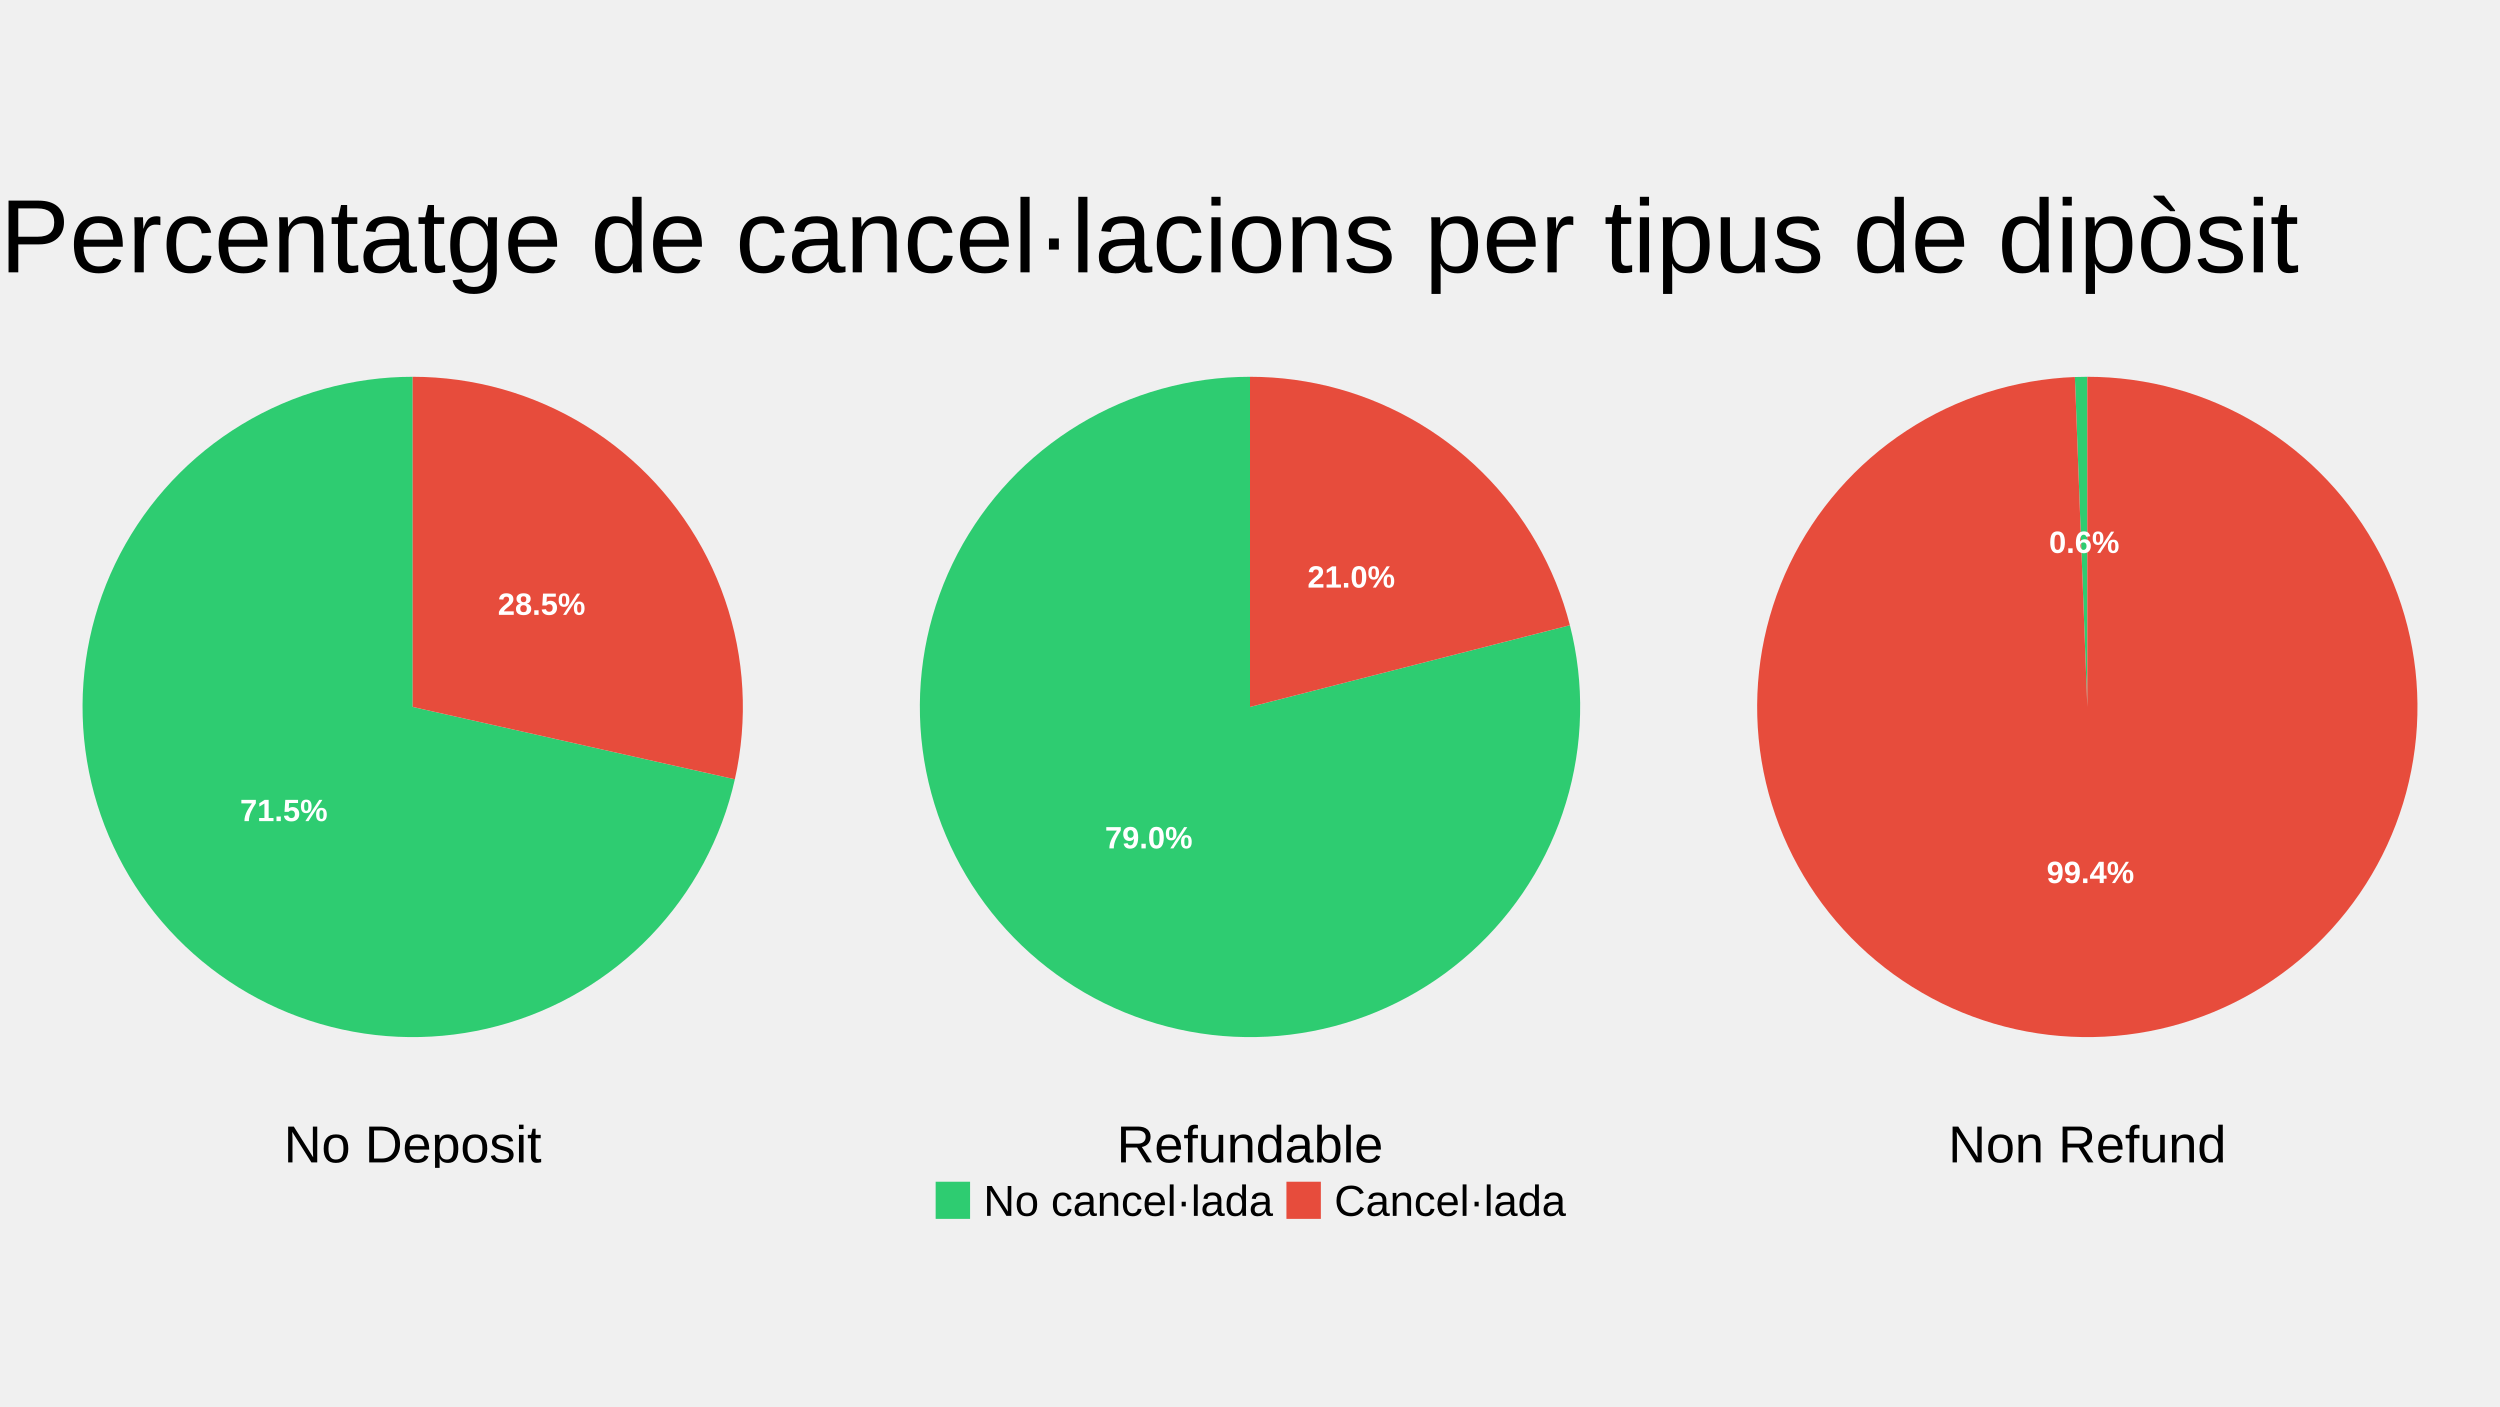
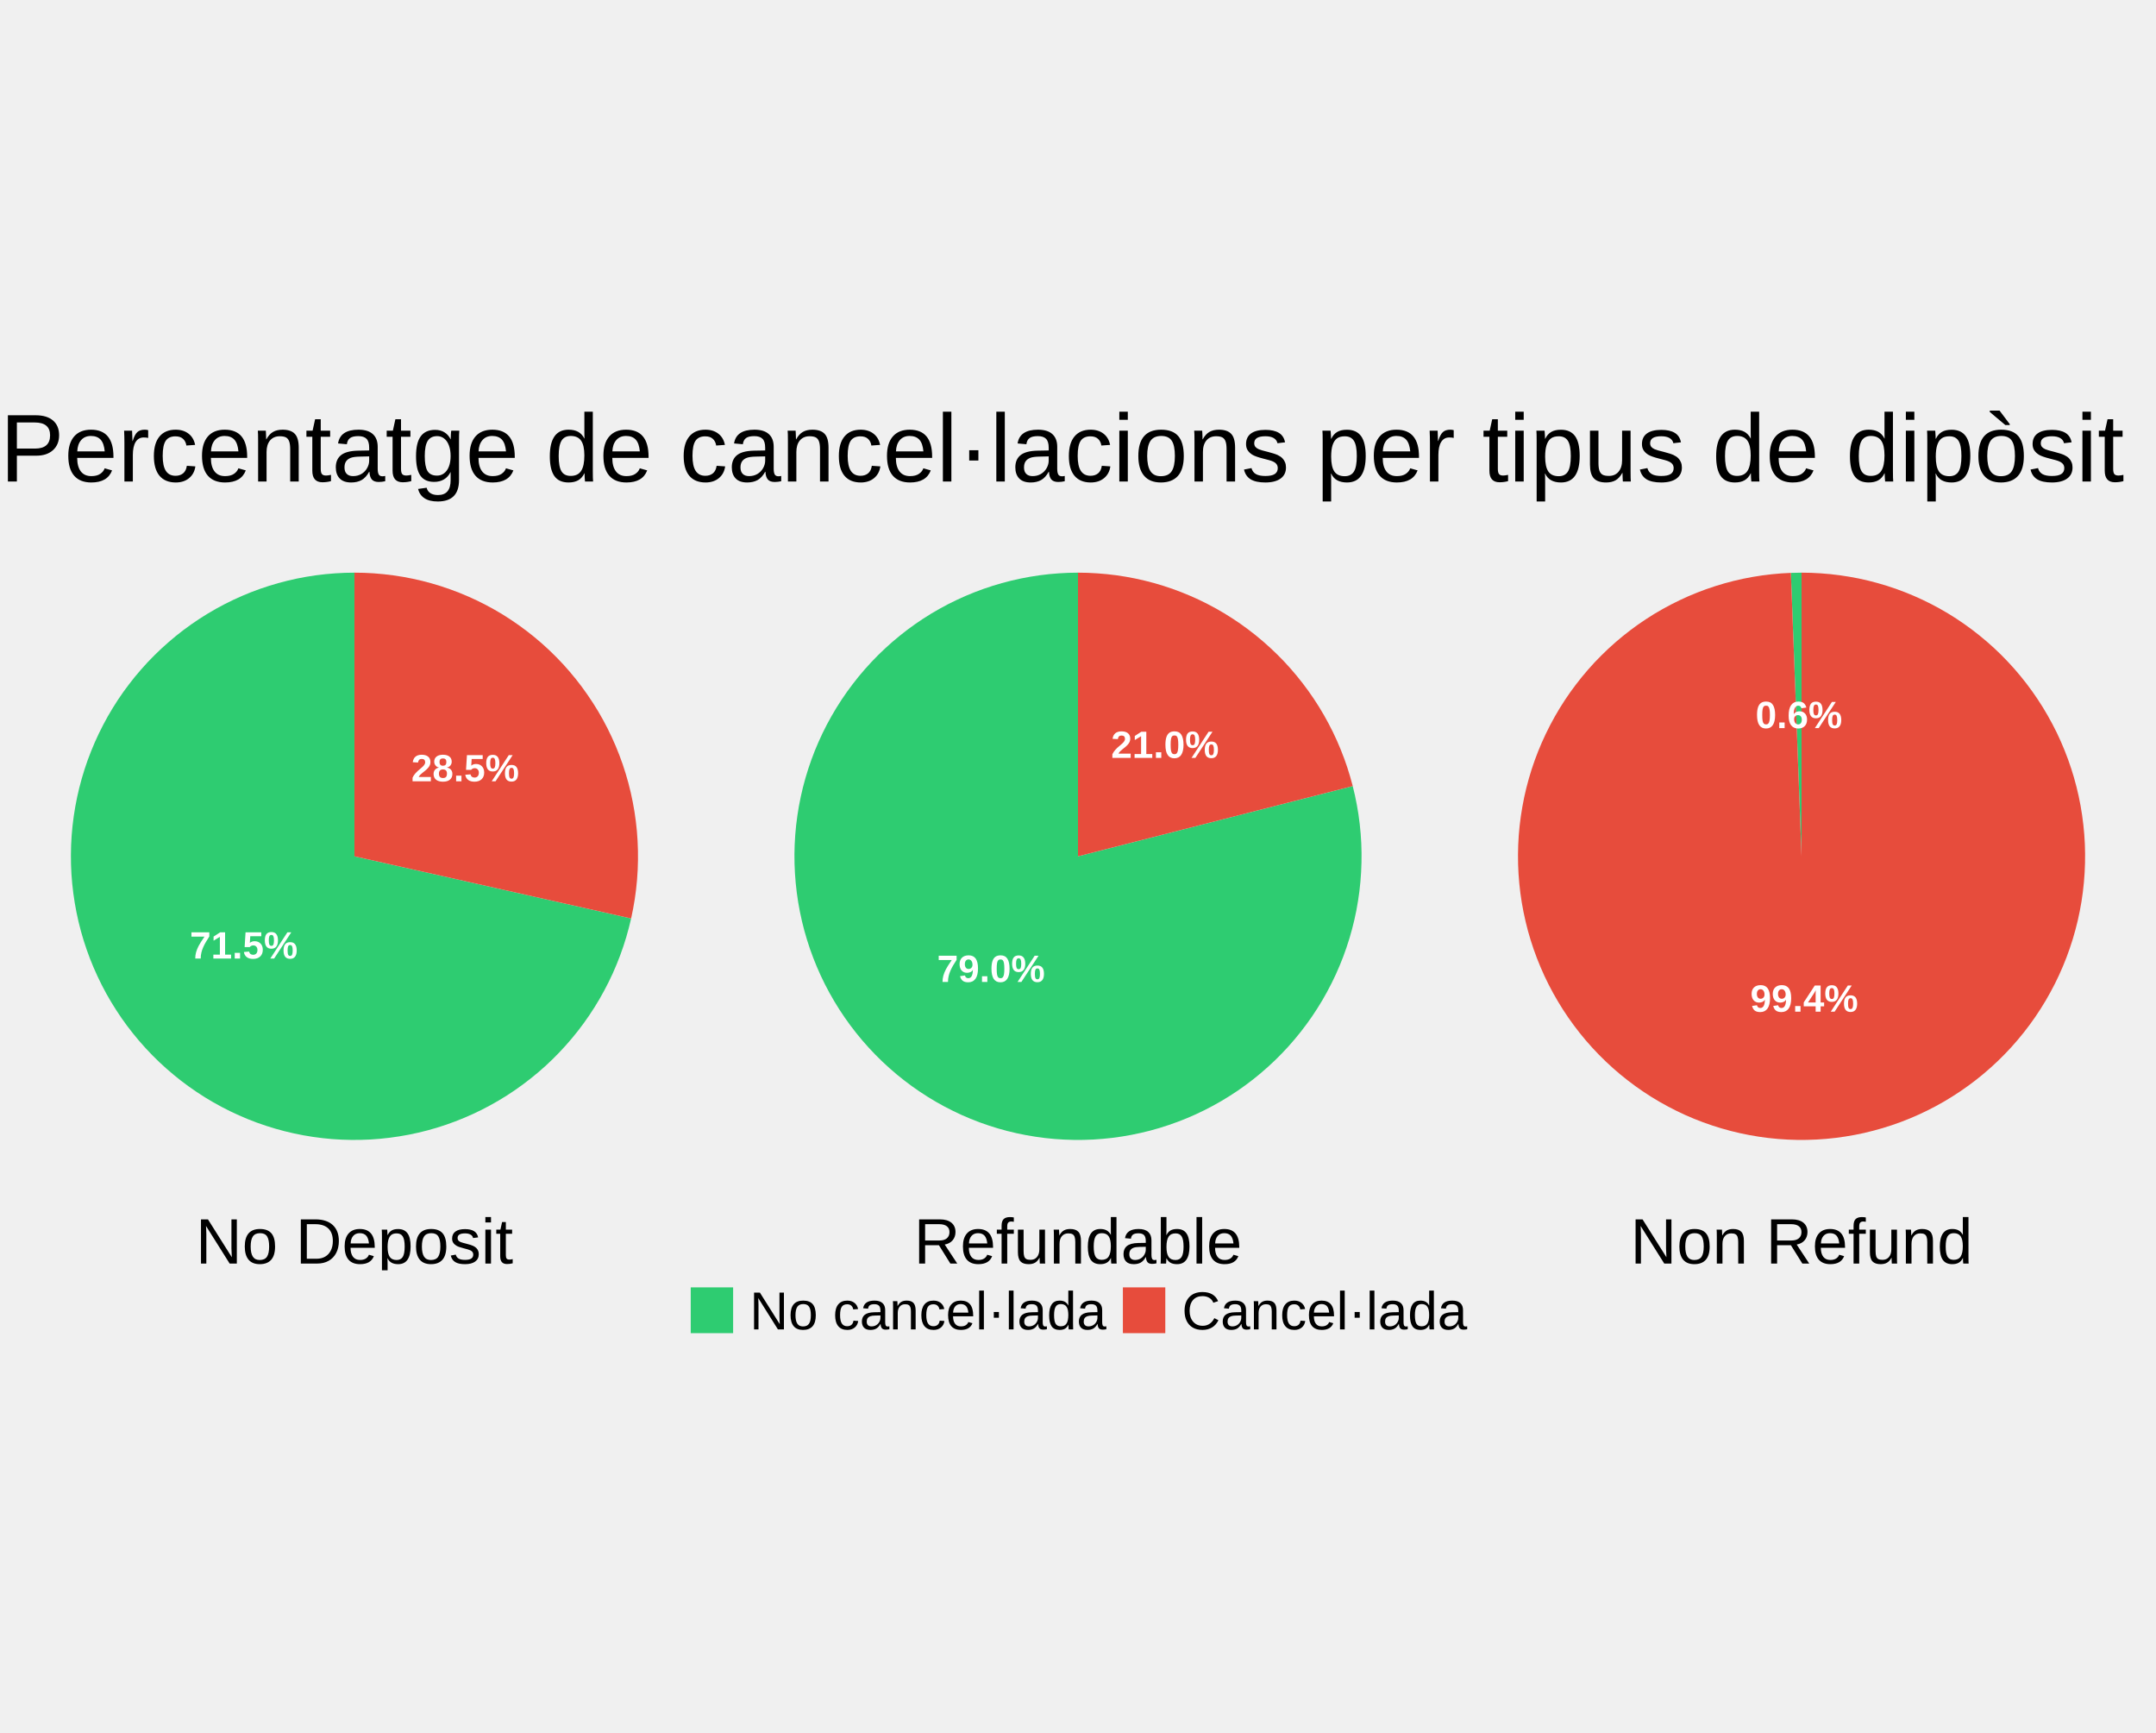
- <svg xmlns="http://www.w3.org/2000/svg" width="1152.00pt" height="648.00pt" viewBox="0 0 1152.00 648.00">
+ <svg xmlns="http://www.w3.org/2000/svg" width="806.40pt" height="648.00pt" viewBox="0 0 806.40 648.00">
  <g class="svglite">
    <defs>
      <style type="text/css">
    .svglite line, .svglite polyline, .svglite polygon, .svglite path, .svglite rect, .svglite circle {
      fill: none;
      stroke: #000000;
      stroke-linecap: round;
      stroke-linejoin: round;
      stroke-miterlimit: 10.00;
    }
    .svglite text {
      white-space: pre;
    }
    .svglite g.glyphgroup path {
      fill: inherit;
      stroke: none;
    }
  </style>
    </defs>
    <rect width="100%" height="100%" style="stroke: none; fill: none;" />
    <defs>
-       <clipPath id="cpMC4wMHwxMTUyLjAwfDAuMDB8NjQ4LjAw">
-         <rect x="0.00" y="0.00" width="1152.00" height="648.00" />
+       <clipPath id="cpMC4wMHw4MDYuNDB8MC4wMHw2NDguMDA=">
+         <rect x="0.00" y="0.00" width="806.40" height="648.00" />
      </clipPath>
    </defs>
-     <g clip-path="url(#cpMC4wMHwxMTUyLjAwfDAuMDB8NjQ4LjAw)">
+     <g clip-path="url(#cpMC4wMHw4MDYuNDB8MC4wMHw2NDguMDA=)">
</g>
    <defs>
-       <clipPath id="cpMC4wMHwxMTUyLjAwfDg1LjYzfDU2Mi4zNw==">
-         <rect x="0.00" y="85.63" width="1152.00" height="476.74" />
+       <clipPath id="cpMC4wMHw4MDYuNDB8MTQ4Ljc5fDQ5OS4yMQ==">
+         <rect x="0" y="148.79" width="806.40" height="350.42" />
      </clipPath>
    </defs>
-     <g clip-path="url(#cpMC4wMHwxMTUyLjAwfDg1LjYzfDU2Mi4zNw==)">
-       <rect x="0.00" y="85.63" width="1152.00" height="476.74" style="stroke-width: 0.00; stroke: none;" />
+     <g clip-path="url(#cpMC4wMHw4MDYuNDB8MTQ4Ljc5fDQ5OS4yMQ==)">
+       <rect x="0" y="148.79" width="806.40" height="350.42" style="stroke-width: 0.00; stroke: none;" />
    </g>
-     <g clip-path="url(#cpMC4wMHwxMTUyLjAwfDAuMDB8NjQ4LjAw)">
+     <g clip-path="url(#cpMC4wMHw4MDYuNDB8MC4wMHw2NDguMDA=)">
</g>
    <defs>
-       <clipPath id="cpMC4wMHwzODAuMzV8MTM1LjU5fDUxNS45Mw==">
-         <rect x="0" y="135.59" width="380.35" height="380.35" />
+       <clipPath id="cpMC4wMHwyNjUuMTV8MTg3LjYzfDQ1Mi43Nw==">
+         <rect x="0" y="187.63" width="265.15" height="265.15" />
      </clipPath>
    </defs>
-     <g clip-path="url(#cpMC4wMHwzODAuMzV8MTM1LjU5fDUxNS45Mw==)">
-       <rect x="0.00" y="135.59" width="380.35" height="380.35" style="stroke-width: 0.00; stroke: none;" />
-       <polygon points="190.17,325.76 190.17,320.51 190.17,315.27 190.17,310.02 190.17,304.77 190.17,299.53 190.17,294.28 190.17,289.04 190.17,283.79 190.17,278.54 190.17,273.30 190.17,268.05 190.17,262.81 190.17,257.56 190.17,252.31 190.17,247.07 190.17,241.82 190.17,236.57 190.17,231.33 190.17,226.08 190.17,220.84 190.17,215.59 190.17,210.34 190.17,205.10 190.17,199.85 190.17,194.60 190.17,189.36 190.17,184.11 190.17,178.87 190.17,173.62 185.00,173.71 179.83,173.97 174.67,174.41 169.53,175.03 164.41,175.82 159.33,176.78 154.28,177.92 149.27,179.22 144.31,180.70 139.40,182.34 134.55,184.15 129.76,186.13 125.05,188.26 120.41,190.56 115.85,193.01 111.38,195.62 107.00,198.37 102.71,201.28 98.53,204.32 94.45,207.51 90.48,210.84 86.63,214.29 82.90,217.88 79.29,221.59 75.81,225.43 72.46,229.37 69.25,233.43 66.18,237.60 63.25,241.87 60.47,246.24 57.84,250.70 55.36,255.24 53.04,259.87 50.88,264.57 48.88,269.35 47.04,274.19 45.37,279.08 43.87,284.04 42.53,289.04 41.37,294.08 40.38,299.16 39.56,304.28 38.92,309.41 38.45,314.57 38.15,319.74 38.04,324.91 38.10,330.09 38.33,335.26 38.74,340.42 39.33,345.56 40.09,350.68 41.02,355.77 42.13,360.83 43.41,365.85 44.86,370.82 46.48,375.73 48.26,380.59 50.21,385.39 52.32,390.12 54.59,394.77 57.01,399.34 59.59,403.83 62.32,408.23 65.20,412.53 68.23,416.73 71.39,420.82 74.70,424.81 78.13,428.68 81.70,432.43 85.39,436.06 89.20,439.56 93.13,442.93 97.18,446.17 101.33,449.26 105.58,452.21 109.93,455.02 114.37,457.67 118.91,460.17 123.52,462.52 128.21,464.71 132.97,466.74 137.80,468.60 142.69,470.30 147.64,471.83 152.63,473.19 157.67,474.38 162.74,475.40 167.85,476.25 172.98,476.92 178.14,477.42 183.30,477.74 188.48,477.89 193.65,477.86 198.83,477.65 203.99,477.27 209.13,476.71 214.26,475.98 219.35,475.07 224.42,473.99 229.44,472.74 234.42,471.32 239.34,469.73 244.21,467.98 249.02,466.06 253.76,463.97 258.43,461.73 263.01,459.33 267.51,456.77 271.93,454.07 276.24,451.21 280.46,448.21 284.58,445.07 288.58,441.79 292.47,438.37 296.24,434.83 299.89,431.16 303.41,427.36 306.80,423.45 310.06,419.43 313.18,415.29 316.15,411.06 318.98,406.72 321.66,402.29 324.19,397.78 326.56,393.17 328.77,388.50 330.83,383.74 332.72,378.93 334.45,374.05 336.01,369.11 337.40,364.12 338.62,359.09 333.50,357.94 328.38,356.79 323.26,355.64 318.14,354.49 313.02,353.35 307.90,352.20 302.78,351.05 297.67,349.90 292.55,348.75 287.43,347.60 282.31,346.45 277.19,345.30 272.07,344.15 266.95,343.00 261.84,341.85 256.72,340.70 251.60,339.55 246.48,338.40 241.36,337.25 236.24,336.10 231.12,334.95 226.00,333.81 220.89,332.66 215.77,331.51 210.65,330.36 205.53,329.21 200.41,328.06 195.29,326.91 190.17,325.76 " style="stroke-width: 1.07; stroke: none; stroke-linecap: butt; stroke-linejoin: miter; fill: #2ECC71;" />
-       <polygon points="190.17,325.76 195.29,326.91 200.41,328.06 205.53,329.21 210.65,330.36 215.77,331.51 220.89,332.66 226.00,333.81 231.12,334.95 236.24,336.10 241.36,337.25 246.48,338.40 251.60,339.55 256.72,340.70 261.84,341.85 266.95,343.00 272.07,344.15 277.19,345.30 282.31,346.45 287.43,347.60 292.55,348.75 297.67,349.90 302.78,351.05 307.90,352.20 313.02,353.35 318.14,354.49 323.26,355.64 328.38,356.79 333.50,357.94 338.62,359.09 339.68,353.96 340.56,348.79 341.26,343.60 341.79,338.38 342.13,333.15 342.30,327.91 342.28,322.67 342.08,317.43 341.71,312.20 341.15,306.99 340.41,301.80 339.50,296.64 338.41,291.51 337.14,286.43 335.70,281.39 334.08,276.40 332.30,271.47 330.34,266.61 328.22,261.82 325.94,257.10 323.49,252.46 320.89,247.91 318.13,243.46 315.22,239.10 312.16,234.84 308.95,230.69 305.61,226.66 302.13,222.74 298.51,218.94 294.77,215.28 290.90,211.74 286.91,208.34 282.81,205.07 278.60,201.95 274.28,198.98 269.86,196.16 265.35,193.49 260.75,190.98 256.06,188.63 251.30,186.44 246.47,184.42 241.56,182.56 236.60,180.88 231.58,179.36 226.51,178.02 221.40,176.86 216.25,175.87 211.08,175.06 205.87,174.43 200.65,173.98 195.41,173.71 190.17,173.62 190.17,178.87 190.17,184.11 190.17,189.36 190.17,194.60 190.17,199.85 190.17,205.10 190.17,210.34 190.17,215.59 190.17,220.84 190.17,226.08 190.17,231.33 190.17,236.57 190.17,241.82 190.17,247.07 190.17,252.31 190.17,257.56 190.17,262.81 190.17,268.05 190.17,273.30 190.17,278.54 190.17,283.79 190.17,289.04 190.17,294.28 190.17,299.53 190.17,304.77 190.17,310.02 190.17,315.27 190.17,320.51 190.17,325.76 " style="stroke-width: 1.07; stroke: none; stroke-linecap: butt; stroke-linejoin: miter; fill: #E74C3C;" />
-       <text x="130.78" y="378.38" text-anchor="middle" style="font-size: 14.23px; font-weight: bold;fill: #FFFFFF; font-family: &quot;Arial&quot;;" textLength="40.31px" lengthAdjust="spacingAndGlyphs">71.5%</text>
-       <text x="249.56" y="283.32" text-anchor="middle" style="font-size: 14.23px; font-weight: bold;fill: #FFFFFF; font-family: &quot;Arial&quot;;" textLength="40.31px" lengthAdjust="spacingAndGlyphs">28.5%</text>
+     <g clip-path="url(#cpMC4wMHwyNjUuMTV8MTg3LjYzfDQ1Mi43Nw==)">
+       <rect x="0" y="187.63" width="265.15" height="265.15" style="stroke-width: 0.00; stroke: none;" />
+       <polygon points="132.57,320.20 132.57,316.54 132.57,312.89 132.57,309.23 132.57,305.57 132.57,301.91 132.57,298.26 132.57,294.60 132.57,290.94 132.57,287.29 132.57,283.63 132.57,279.97 132.57,276.31 132.57,272.66 132.57,269.00 132.57,265.34 132.57,261.69 132.57,258.03 132.57,254.37 132.57,250.71 132.57,247.06 132.57,243.40 132.57,239.74 132.57,236.09 132.57,232.43 132.57,228.77 132.57,225.11 132.57,221.46 132.57,217.80 132.57,214.14 128.97,214.20 125.36,214.39 121.77,214.69 118.18,215.12 114.62,215.67 111.07,216.34 107.55,217.14 104.06,218.05 100.60,219.08 97.18,220.22 93.80,221.48 90.46,222.86 87.17,224.35 83.94,225.95 80.76,227.66 77.64,229.48 74.59,231.40 71.60,233.42 68.68,235.55 65.84,237.77 63.08,240.09 60.39,242.50 57.79,245.00 55.27,247.58 52.85,250.26 50.51,253.01 48.28,255.84 46.13,258.74 44.09,261.72 42.16,264.76 40.32,267.87 38.60,271.04 36.98,274.27 35.47,277.55 34.08,280.87 32.79,284.25 31.63,287.66 30.58,291.12 29.65,294.60 28.84,298.12 28.15,301.66 27.58,305.22 27.13,308.80 26.80,312.40 26.60,316.00 26.52,319.61 26.56,323.22 26.72,326.82 27.01,330.42 27.42,334.01 27.95,337.57 28.60,341.12 29.37,344.65 30.26,348.15 31.27,351.61 32.40,355.04 33.64,358.43 35.00,361.77 36.47,365.06 38.05,368.31 39.74,371.50 41.54,374.62 43.45,377.69 45.45,380.69 47.56,383.62 49.77,386.47 52.07,389.25 54.47,391.95 56.95,394.57 59.53,397.10 62.19,399.54 64.93,401.88 67.74,404.14 70.64,406.30 73.60,408.35 76.63,410.31 79.73,412.16 82.89,413.90 86.11,415.54 89.38,417.06 92.70,418.48 96.06,419.78 99.47,420.96 102.92,422.03 106.40,422.98 109.91,423.81 113.45,424.52 117.01,425.11 120.59,425.58 124.18,425.93 127.78,426.15 131.39,426.25 135.00,426.23 138.60,426.09 142.20,425.82 145.79,425.43 149.36,424.92 152.92,424.29 156.45,423.54 159.95,422.67 163.42,421.68 166.85,420.57 170.25,419.34 173.60,418.00 176.90,416.55 180.15,414.99 183.35,413.31 186.49,411.53 189.56,409.65 192.57,407.66 195.51,405.56 198.38,403.37 201.17,401.09 203.89,398.71 206.52,396.23 209.06,393.67 211.51,391.03 213.88,388.30 216.15,385.50 218.32,382.62 220.40,379.66 222.37,376.64 224.24,373.55 226.00,370.40 227.65,367.20 229.20,363.94 230.63,360.62 231.95,357.26 233.15,353.86 234.24,350.42 235.20,346.95 236.06,343.44 232.49,342.64 228.92,341.84 225.35,341.03 221.78,340.23 218.21,339.43 214.65,338.63 211.08,337.83 207.51,337.03 203.94,336.23 200.37,335.43 196.80,334.62 193.24,333.82 189.67,333.02 186.10,332.22 182.53,331.42 178.96,330.62 175.39,329.82 171.83,329.01 168.26,328.21 164.69,327.41 161.12,326.61 157.55,325.81 153.98,325.01 150.42,324.21 146.85,323.41 143.28,322.60 139.71,321.80 136.14,321.00 132.57,320.20 " style="stroke-width: 1.07; stroke: none; stroke-linecap: butt; stroke-linejoin: miter; fill: #2ECC71;" />
+       <polygon points="132.57,320.20 136.14,321.00 139.71,321.80 143.28,322.60 146.85,323.41 150.42,324.21 153.98,325.01 157.55,325.81 161.12,326.61 164.69,327.41 168.26,328.21 171.83,329.01 175.39,329.82 178.96,330.62 182.53,331.42 186.10,332.22 189.67,333.02 193.24,333.82 196.80,334.62 200.37,335.43 203.94,336.23 207.51,337.03 211.08,337.83 214.65,338.63 218.21,339.43 221.78,340.23 225.35,341.03 228.92,341.84 232.49,342.64 236.06,343.44 236.79,339.86 237.41,336.26 237.90,332.64 238.27,329.00 238.51,325.35 238.62,321.70 238.61,318.05 238.47,314.40 238.21,310.75 237.82,307.12 237.31,303.50 236.67,299.90 235.91,296.33 235.03,292.78 234.02,289.27 232.90,285.79 231.65,282.36 230.29,278.97 228.81,275.63 227.22,272.34 225.51,269.10 223.70,265.93 221.77,262.83 219.74,259.79 217.61,256.82 215.38,253.93 213.05,251.12 210.62,248.38 208.10,245.74 205.49,243.18 202.79,240.71 200.01,238.34 197.15,236.07 194.21,233.89 191.20,231.82 188.13,229.85 184.98,227.99 181.77,226.24 178.51,224.60 175.19,223.08 171.82,221.67 168.40,220.38 164.94,219.20 161.44,218.15 157.91,217.21 154.34,216.40 150.75,215.71 147.14,215.15 143.52,214.71 139.88,214.39 136.23,214.20 132.57,214.14 132.57,217.80 132.57,221.46 132.57,225.11 132.57,228.77 132.57,232.43 132.57,236.09 132.57,239.74 132.57,243.40 132.57,247.06 132.57,250.71 132.57,254.37 132.57,258.03 132.57,261.69 132.57,265.34 132.57,269.00 132.57,272.66 132.57,276.31 132.57,279.97 132.57,283.63 132.57,287.29 132.57,290.94 132.57,294.60 132.57,298.26 132.57,301.91 132.57,305.57 132.57,309.23 132.57,312.89 132.57,316.54 132.57,320.20 " style="stroke-width: 1.07; stroke: none; stroke-linecap: butt; stroke-linejoin: miter; fill: #E74C3C;" />
+       <text x="91.17" y="358.43" text-anchor="middle" style="font-size: 14.23px; font-weight: bold;fill: #FFFFFF; font-family: &quot;Arial&quot;;" textLength="40.31px" lengthAdjust="spacingAndGlyphs">71.5%</text>
+       <text x="173.98" y="292.16" text-anchor="middle" style="font-size: 14.23px; font-weight: bold;fill: #FFFFFF; font-family: &quot;Arial&quot;;" textLength="40.31px" lengthAdjust="spacingAndGlyphs">28.5%</text>
    </g>
-     <g clip-path="url(#cpMC4wMHwxMTUyLjAwfDAuMDB8NjQ4LjAw)">
+     <g clip-path="url(#cpMC4wMHw4MDYuNDB8MC4wMHw2NDguMDA=)">
</g>
    <defs>
-       <clipPath id="cpMzg1LjgzfDc2Ni4xN3wxMzUuNTl8NTE1Ljkz">
-         <rect x="385.83" y="135.59" width="380.35" height="380.35" />
+       <clipPath id="cpMjcwLjYzfDUzNS43N3wxODcuNjN8NDUyLjc3">
+         <rect x="270.63" y="187.63" width="265.15" height="265.15" />
      </clipPath>
    </defs>
-     <g clip-path="url(#cpMzg1LjgzfDc2Ni4xN3wxMzUuNTl8NTE1Ljkz)">
-       <rect x="385.83" y="135.59" width="380.35" height="380.35" style="stroke-width: 0.00; stroke: none;" />
-       <polygon points="576.00,325.76 576.00,320.51 576.00,315.27 576.00,310.02 576.00,304.77 576.00,299.53 576.00,294.28 576.00,289.04 576.00,283.79 576.00,278.54 576.00,273.30 576.00,268.05 576.00,262.81 576.00,257.56 576.00,252.31 576.00,247.07 576.00,241.82 576.00,236.57 576.00,231.33 576.00,226.08 576.00,220.84 576.00,215.59 576.00,210.34 576.00,205.10 576.00,199.85 576.00,194.60 576.00,189.36 576.00,184.11 576.00,178.87 576.00,173.62 570.83,173.71 565.67,173.97 560.51,174.41 555.38,175.02 550.27,175.81 545.19,176.77 540.14,177.91 535.14,179.21 530.18,180.68 525.28,182.32 520.43,184.13 515.65,186.10 510.94,188.23 506.31,190.52 501.75,192.97 497.28,195.57 492.90,198.32 488.62,201.22 484.44,204.26 480.36,207.44 476.39,210.76 472.54,214.21 468.81,217.79 465.21,221.50 461.73,225.32 458.38,229.26 455.17,233.32 452.10,237.47 449.17,241.74 446.39,246.10 443.75,250.55 441.27,255.08 438.95,259.70 436.78,264.40 434.78,269.16 432.94,274.00 431.26,278.89 429.75,283.83 428.41,288.83 427.24,293.87 426.24,298.94 425.42,304.04 424.77,309.17 424.29,314.32 423.99,319.48 423.87,324.65 423.92,329.82 424.14,334.99 424.54,340.15 425.12,345.28 425.87,350.40 426.79,355.49 427.89,360.54 429.16,365.55 430.60,370.52 432.20,375.44 433.97,380.30 435.91,385.09 438.00,389.82 440.26,394.47 442.67,399.04 445.24,403.53 447.96,407.93 450.83,412.23 453.84,416.44 456.99,420.54 460.28,424.53 463.70,428.40 467.26,432.16 470.93,435.79 474.73,439.30 478.65,442.68 482.68,445.92 486.82,449.02 491.06,451.98 495.40,454.79 499.83,457.46 504.35,459.97 508.95,462.33 513.63,464.53 518.38,466.57 523.20,468.44 528.08,470.15 533.01,471.70 538.00,473.08 543.03,474.28 548.09,475.32 553.19,476.18 558.32,476.87 563.46,477.38 568.62,477.72 573.79,477.88 578.96,477.87 584.13,477.68 589.29,477.32 594.43,476.78 599.55,476.06 604.64,475.18 609.71,474.12 614.73,472.89 619.71,471.48 624.63,469.92 629.50,468.18 634.31,466.28 639.05,464.22 643.72,461.99 648.31,459.61 652.82,457.08 657.24,454.39 661.56,451.56 665.79,448.58 669.91,445.45 673.92,442.19 677.82,438.80 681.61,435.27 685.27,431.62 688.80,427.85 692.21,423.95 695.48,419.95 698.61,415.83 701.60,411.62 704.44,407.30 707.14,402.89 709.69,398.38 712.08,393.80 714.31,389.14 716.38,384.40 718.30,379.59 720.04,374.73 721.62,369.80 723.04,364.83 724.28,359.81 725.35,354.75 726.25,349.66 726.98,344.54 727.53,339.40 727.90,334.24 728.10,329.07 728.13,323.90 727.98,318.73 727.65,313.57 727.15,308.43 726.47,303.30 725.62,298.20 724.60,293.13 723.40,288.10 718.32,289.40 713.24,290.70 708.16,292.00 703.07,293.29 697.99,294.59 692.91,295.89 687.82,297.19 682.74,298.49 677.66,299.79 672.58,301.09 667.49,302.38 662.41,303.68 657.33,304.98 652.24,306.28 647.16,307.58 642.08,308.88 636.99,310.18 631.91,311.47 626.83,312.77 621.75,314.07 616.66,315.37 611.58,316.67 606.50,317.97 601.41,319.27 596.33,320.56 591.25,321.86 586.17,323.16 581.08,324.46 576.00,325.76 " style="stroke-width: 1.07; stroke: none; stroke-linecap: butt; stroke-linejoin: miter; fill: #2ECC71;" />
-       <polygon points="576.00,325.76 581.08,324.46 586.17,323.16 591.25,321.86 596.33,320.56 601.41,319.27 606.50,317.97 611.58,316.67 616.66,315.37 621.75,314.07 626.83,312.77 631.91,311.47 636.99,310.18 642.08,308.88 647.16,307.58 652.24,306.28 657.33,304.98 662.41,303.68 667.49,302.38 672.58,301.09 677.66,299.79 682.74,298.49 687.82,297.19 692.91,295.89 697.99,294.59 703.07,293.29 708.16,292.00 713.24,290.70 718.32,289.40 723.40,288.10 722.04,283.13 720.52,278.21 718.83,273.35 716.97,268.54 714.95,263.80 712.77,259.13 710.44,254.54 707.95,250.03 705.31,245.60 702.52,241.27 699.59,237.04 696.52,232.90 693.30,228.88 689.96,224.96 686.48,221.16 682.87,217.48 679.15,213.92 675.30,210.49 671.34,207.20 667.27,204.04 663.10,201.02 658.82,198.14 654.46,195.41 650.00,192.83 645.46,190.40 640.83,188.13 636.14,186.01 631.37,184.05 626.54,182.26 621.65,180.63 616.71,179.17 611.73,177.87 606.70,176.75 601.64,175.80 596.54,175.01 591.43,174.40 586.30,173.97 581.15,173.71 576.00,173.62 576.00,178.87 576.00,184.11 576.00,189.36 576.00,194.60 576.00,199.85 576.00,205.10 576.00,210.34 576.00,215.59 576.00,220.84 576.00,226.08 576.00,231.33 576.00,236.57 576.00,241.82 576.00,247.07 576.00,252.31 576.00,257.56 576.00,262.81 576.00,268.05 576.00,273.30 576.00,278.54 576.00,283.79 576.00,289.04 576.00,294.28 576.00,299.53 576.00,304.77 576.00,310.02 576.00,315.27 576.00,320.51 576.00,325.76 " style="stroke-width: 1.07; stroke: none; stroke-linecap: butt; stroke-linejoin: miter; fill: #E74C3C;" />
-       <text x="529.34" y="390.93" text-anchor="middle" style="font-size: 14.23px; font-weight: bold;fill: #FFFFFF; font-family: &quot;Arial&quot;;" textLength="40.31px" lengthAdjust="spacingAndGlyphs">79.0%</text>
-       <text x="622.66" y="270.77" text-anchor="middle" style="font-size: 14.23px; font-weight: bold;fill: #FFFFFF; font-family: &quot;Arial&quot;;" textLength="40.31px" lengthAdjust="spacingAndGlyphs">21.0%</text>
+     <g clip-path="url(#cpMjcwLjYzfDUzNS43N3wxODcuNjN8NDUyLjc3)">
+       <rect x="270.63" y="187.63" width="265.15" height="265.15" style="stroke-width: 0.00; stroke: none;" />
+       <polygon points="403.20,320.20 403.20,316.54 403.20,312.89 403.20,309.23 403.20,305.57 403.20,301.91 403.20,298.26 403.20,294.60 403.20,290.94 403.20,287.29 403.20,283.63 403.20,279.97 403.20,276.31 403.20,272.66 403.20,269.00 403.20,265.34 403.20,261.69 403.20,258.03 403.20,254.37 403.20,250.71 403.20,247.06 403.20,243.40 403.20,239.74 403.20,236.09 403.20,232.43 403.20,228.77 403.20,225.11 403.20,221.46 403.20,217.80 403.20,214.14 399.60,214.20 396.00,214.39 392.40,214.69 388.82,215.12 385.26,215.67 381.72,216.34 378.20,217.13 374.71,218.04 371.26,219.07 367.84,220.21 364.46,221.47 361.13,222.84 357.85,224.33 354.61,225.92 351.44,227.63 348.32,229.44 345.27,231.36 342.28,233.38 339.37,235.50 336.53,237.72 333.76,240.03 331.08,242.44 328.48,244.93 325.96,247.52 323.54,250.18 321.20,252.93 318.97,255.76 316.82,258.66 314.78,261.63 312.84,264.67 311.01,267.77 309.28,270.93 307.66,274.15 306.15,277.43 304.75,280.75 303.47,284.12 302.30,287.53 301.25,290.97 300.31,294.46 299.50,297.97 298.80,301.50 298.23,305.06 297.77,308.64 297.44,312.23 297.23,315.83 297.14,319.43 297.18,323.03 297.34,326.64 297.62,330.23 298.02,333.81 298.54,337.38 299.19,340.93 299.95,344.45 300.83,347.94 301.84,351.41 302.95,354.83 304.19,358.22 305.54,361.56 307.00,364.86 308.57,368.10 310.26,371.29 312.05,374.42 313.94,377.48 315.94,380.48 318.04,383.41 320.24,386.27 322.53,389.05 324.92,391.75 327.39,394.37 329.96,396.91 332.61,399.35 335.34,401.71 338.15,403.96 341.03,406.13 343.99,408.19 347.01,410.15 350.10,412.01 353.25,413.76 356.46,415.40 359.72,416.94 363.03,418.36 366.39,419.67 369.79,420.86 373.23,421.94 376.71,422.90 380.21,423.74 383.75,424.46 387.30,425.06 390.87,425.54 394.46,425.90 398.06,426.13 401.66,426.25 405.26,426.24 408.87,426.11 412.46,425.85 416.05,425.48 419.62,424.98 423.17,424.36 426.70,423.62 430.20,422.77 433.67,421.79 437.10,420.69 440.50,419.48 443.85,418.16 447.16,416.72 450.41,415.17 453.61,413.51 456.75,411.75 459.83,409.87 462.85,407.90 465.79,405.82 468.67,403.64 471.46,401.37 474.18,399.00 476.82,396.55 479.37,394.00 481.84,391.37 484.21,388.65 486.49,385.86 488.67,382.99 490.76,380.05 492.74,377.04 494.62,373.97 496.39,370.83 498.06,367.63 499.62,364.38 501.06,361.08 502.40,357.73 503.61,354.34 504.72,350.91 505.70,347.44 506.57,343.94 507.32,340.41 507.94,336.86 508.45,333.29 508.83,329.71 509.09,326.11 509.23,322.51 509.25,318.91 509.15,315.30 508.92,311.71 508.57,308.12 508.10,304.54 507.50,300.99 506.79,297.46 505.96,293.95 502.41,294.85 498.87,295.76 495.33,296.66 491.78,297.57 488.24,298.47 484.70,299.38 481.15,300.29 477.61,301.19 474.07,302.10 470.52,303.00 466.98,303.91 463.44,304.81 459.89,305.72 456.35,306.62 452.81,307.53 449.26,308.43 445.72,309.34 442.18,310.24 438.63,311.15 435.09,312.05 431.55,312.96 428.00,313.86 424.46,314.77 420.92,315.67 417.37,316.58 413.83,317.48 410.29,318.39 406.74,319.30 403.20,320.20 " style="stroke-width: 1.07; stroke: none; stroke-linecap: butt; stroke-linejoin: miter; fill: #2ECC71;" />
+       <polygon points="403.20,320.20 406.74,319.30 410.29,318.39 413.83,317.48 417.37,316.58 420.92,315.67 424.46,314.77 428.00,313.86 431.55,312.96 435.09,312.05 438.63,311.15 442.18,310.24 445.72,309.34 449.26,308.43 452.81,307.53 456.35,306.62 459.89,305.72 463.44,304.81 466.98,303.91 470.52,303.00 474.07,302.10 477.61,301.19 481.15,300.29 484.70,299.38 488.24,298.47 491.78,297.57 495.33,296.66 498.87,295.76 502.41,294.85 505.96,293.95 505.01,290.48 503.95,287.05 502.77,283.66 501.47,280.31 500.07,277.01 498.55,273.75 496.92,270.55 495.19,267.41 493.35,264.32 491.40,261.30 489.36,258.35 487.21,255.47 484.97,252.66 482.64,249.93 480.22,247.28 477.70,244.72 475.10,242.24 472.42,239.85 469.66,237.55 466.83,235.35 463.92,233.24 460.94,231.24 457.89,229.33 454.79,227.53 451.62,225.84 448.40,224.25 445.12,222.78 441.80,221.42 438.43,220.16 435.03,219.03 431.58,218.01 428.11,217.11 424.60,216.32 421.07,215.66 417.52,215.11 413.96,214.69 410.38,214.39 406.79,214.20 403.20,214.14 403.20,217.80 403.20,221.46 403.20,225.11 403.20,228.77 403.20,232.43 403.20,236.09 403.20,239.74 403.20,243.40 403.20,247.06 403.20,250.71 403.20,254.37 403.20,258.03 403.20,261.69 403.20,265.34 403.20,269.00 403.20,272.66 403.20,276.31 403.20,279.97 403.20,283.63 403.20,287.29 403.20,290.94 403.20,294.60 403.20,298.26 403.20,301.91 403.20,305.57 403.20,309.23 403.20,312.89 403.20,316.54 403.20,320.20 " style="stroke-width: 1.07; stroke: none; stroke-linecap: butt; stroke-linejoin: miter; fill: #E74C3C;" />
+       <text x="370.67" y="367.17" text-anchor="middle" style="font-size: 14.23px; font-weight: bold;fill: #FFFFFF; font-family: &quot;Arial&quot;;" textLength="40.31px" lengthAdjust="spacingAndGlyphs">79.0%</text>
+       <text x="435.73" y="283.41" text-anchor="middle" style="font-size: 14.23px; font-weight: bold;fill: #FFFFFF; font-family: &quot;Arial&quot;;" textLength="40.31px" lengthAdjust="spacingAndGlyphs">21.0%</text>
    </g>
-     <g clip-path="url(#cpMC4wMHwxMTUyLjAwfDAuMDB8NjQ4LjAw)">
+     <g clip-path="url(#cpMC4wMHw4MDYuNDB8MC4wMHw2NDguMDA=)">
</g>
    <defs>
-       <clipPath id="cpNzcxLjY1fDExNTIuMDB8MTM1LjU5fDUxNS45Mw==">
-         <rect x="771.65" y="135.59" width="380.35" height="380.35" />
+       <clipPath id="cpNTQxLjI1fDgwNi40MHwxODcuNjN8NDUyLjc3">
+         <rect x="541.25" y="187.63" width="265.15" height="265.15" />
      </clipPath>
    </defs>
-     <g clip-path="url(#cpNzcxLjY1fDExNTIuMDB8MTM1LjU5fDUxNS45Mw==)">
-       <rect x="771.65" y="135.59" width="380.35" height="380.35" style="stroke-width: 0.00; stroke: none;" />
-       <polygon points="961.83,325.76 961.83,320.51 961.83,315.27 961.83,310.02 961.83,304.77 961.83,299.53 961.83,294.28 961.83,289.04 961.83,283.79 961.83,278.54 961.83,273.30 961.83,268.05 961.83,262.81 961.83,257.56 961.83,252.31 961.83,247.07 961.83,241.82 961.83,236.57 961.83,231.33 961.83,226.08 961.83,220.84 961.83,215.59 961.83,210.34 961.83,205.10 961.83,199.85 961.83,194.60 961.83,189.36 961.83,184.11 961.83,178.87 961.83,173.62 956.10,173.73 956.30,178.97 956.50,184.21 956.70,189.46 956.89,194.70 957.09,199.94 957.29,205.18 957.49,210.43 957.68,215.67 957.88,220.91 958.08,226.15 958.27,231.39 958.47,236.64 958.67,241.88 958.87,247.12 959.06,252.36 959.26,257.61 959.46,262.85 959.66,268.09 959.85,273.33 960.05,278.58 960.25,283.82 960.45,289.06 960.64,294.30 960.84,299.55 961.04,304.79 961.23,310.03 961.43,315.27 961.63,320.52 961.83,325.76 " style="stroke-width: 1.07; stroke: none; stroke-linecap: butt; stroke-linejoin: miter; fill: #2ECC71;" />
-       <polygon points="961.83,325.76 961.63,320.52 961.43,315.27 961.23,310.03 961.04,304.79 960.84,299.55 960.64,294.30 960.45,289.06 960.25,283.82 960.05,278.58 959.85,273.33 959.66,268.09 959.46,262.85 959.26,257.61 959.06,252.36 958.87,247.12 958.67,241.88 958.47,236.64 958.27,231.39 958.08,226.15 957.88,220.91 957.68,215.67 957.49,210.43 957.29,205.18 957.09,199.94 956.89,194.70 956.70,189.46 956.50,184.21 956.30,178.97 956.10,173.73 950.95,174.01 945.80,174.47 940.68,175.10 935.58,175.90 930.51,176.88 925.47,178.03 920.48,179.35 915.54,180.83 910.64,182.49 905.81,184.31 901.04,186.29 896.34,188.43 891.72,190.73 887.18,193.19 882.72,195.80 878.36,198.56 874.09,201.47 869.92,204.52 865.86,207.70 861.91,211.03 858.07,214.49 854.36,218.07 850.77,221.78 847.30,225.61 843.97,229.55 840.77,233.61 837.71,237.77 834.80,242.03 832.03,246.39 829.41,250.84 826.95,255.38 824.63,260.00 822.48,264.69 820.49,269.45 818.66,274.28 817.00,279.17 815.50,284.11 814.17,289.10 813.01,294.14 812.02,299.20 811.21,304.30 810.57,309.43 810.10,314.57 809.81,319.73 809.69,324.89 809.75,330.05 809.98,335.21 810.39,340.36 810.97,345.49 811.73,350.60 812.66,355.68 813.76,360.72 815.03,365.73 816.47,370.68 818.08,375.59 819.85,380.44 821.79,385.23 823.89,389.95 826.15,394.59 828.56,399.15 831.13,403.64 833.85,408.03 836.71,412.32 839.72,416.52 842.87,420.61 846.16,424.59 849.58,428.46 853.13,432.21 856.81,435.84 860.60,439.34 864.52,442.71 868.54,445.94 872.67,449.04 876.91,451.99 881.24,454.80 885.67,457.46 890.18,459.97 894.78,462.33 899.45,464.52 904.20,466.56 909.01,468.43 913.88,470.14 918.81,471.69 923.78,473.06 928.80,474.27 933.86,475.31 938.96,476.17 944.07,476.86 949.21,477.37 954.36,477.71 959.52,477.88 964.69,477.87 969.85,477.69 975.00,477.33 980.14,476.79 985.25,476.08 990.34,475.20 995.39,474.15 1000.41,472.92 1005.38,471.53 1010.31,469.97 1015.17,468.24 1019.98,466.35 1024.71,464.29 1029.38,462.08 1033.97,459.71 1038.47,457.18 1042.89,454.51 1047.21,451.68 1051.43,448.71 1055.55,445.60 1059.57,442.35 1063.47,438.96 1067.25,435.45 1070.91,431.81 1074.45,428.05 1077.85,424.16 1081.13,420.17 1084.26,416.07 1087.26,411.86 1090.11,407.55 1092.81,403.15 1095.36,398.66 1097.76,394.09 1100.00,389.44 1102.08,384.71 1104.00,379.92 1105.75,375.06 1107.35,370.15 1108.77,365.19 1110.02,360.18 1111.10,355.13 1112.01,350.04 1112.75,344.93 1113.32,339.80 1113.71,334.65 1113.92,329.49 1113.96,324.33 1113.82,319.17 1113.51,314.01 1113.03,308.87 1112.36,303.75 1111.53,298.65 1110.53,293.59 1109.35,288.56 1108.00,283.58 1106.48,278.64 1104.80,273.76 1102.95,268.93 1100.95,264.18 1098.78,259.49 1096.45,254.88 1093.96,250.36 1091.33,245.91 1088.55,241.57 1085.61,237.31 1082.54,233.16 1079.33,229.12 1075.98,225.19 1072.50,221.37 1068.90,217.68 1065.17,214.10 1061.32,210.66 1057.36,207.35 1053.28,204.18 1049.10,201.14 1044.82,198.25 1040.45,195.51 1035.98,192.92 1031.43,190.48 1026.80,188.19 1022.10,186.07 1017.32,184.10 1012.48,182.30 1007.58,180.66 1002.63,179.20 997.64,177.89 992.60,176.76 987.52,175.81 982.42,175.02 977.29,174.41 972.15,173.97 966.99,173.71 961.83,173.62 961.83,178.87 961.83,184.11 961.83,189.36 961.83,194.60 961.83,199.85 961.83,205.10 961.83,210.34 961.83,215.59 961.83,220.84 961.83,226.08 961.83,231.33 961.83,236.57 961.83,241.82 961.83,247.07 961.83,252.31 961.83,257.56 961.83,262.81 961.83,268.05 961.83,273.30 961.83,278.54 961.83,283.79 961.83,289.04 961.83,294.28 961.83,299.53 961.83,304.77 961.83,310.02 961.83,315.27 961.83,320.51 961.83,325.76 " style="stroke-width: 1.07; stroke: none; stroke-linecap: butt; stroke-linejoin: miter; fill: #E74C3C;" />
-       <text x="960.40" y="254.79" text-anchor="middle" style="font-size: 14.23px; font-weight: bold;fill: #FFFFFF; font-family: &quot;Arial&quot;;" textLength="32.41px" lengthAdjust="spacingAndGlyphs">0.6%</text>
-       <text x="963.26" y="406.91" text-anchor="middle" style="font-size: 14.23px; font-weight: bold;fill: #FFFFFF; font-family: &quot;Arial&quot;;" textLength="40.31px" lengthAdjust="spacingAndGlyphs">99.4%</text>
+     <g clip-path="url(#cpNTQxLjI1fDgwNi40MHwxODcuNjN8NDUyLjc3)">
+       <rect x="541.25" y="187.63" width="265.15" height="265.15" style="stroke-width: 0.00; stroke: none;" />
+       <polygon points="673.83,320.20 673.83,316.54 673.83,312.89 673.83,309.23 673.83,305.57 673.83,301.91 673.83,298.26 673.83,294.60 673.83,290.94 673.83,287.29 673.83,283.63 673.83,279.97 673.83,276.31 673.83,272.66 673.83,269.00 673.83,265.34 673.83,261.69 673.83,258.03 673.83,254.37 673.83,250.71 673.83,247.06 673.83,243.40 673.83,239.74 673.83,236.09 673.83,232.43 673.83,228.77 673.83,225.11 673.83,221.46 673.83,217.80 673.83,214.14 669.84,214.22 669.97,217.87 670.11,221.53 670.25,225.18 670.39,228.84 670.52,232.49 670.66,236.14 670.80,239.80 670.94,243.45 671.08,247.11 671.21,250.76 671.35,254.42 671.49,258.07 671.63,261.73 671.76,265.38 671.90,269.04 672.04,272.69 672.18,276.35 672.31,280.00 672.45,283.65 672.59,287.31 672.73,290.96 672.86,294.62 673.00,298.27 673.14,301.93 673.28,305.58 673.41,309.24 673.55,312.89 673.69,316.55 673.83,320.20 " style="stroke-width: 1.07; stroke: none; stroke-linecap: butt; stroke-linejoin: miter; fill: #2ECC71;" />
+       <polygon points="673.83,320.20 673.69,316.55 673.55,312.89 673.41,309.24 673.28,305.58 673.14,301.93 673.00,298.27 672.86,294.62 672.73,290.96 672.59,287.31 672.45,283.65 672.31,280.00 672.18,276.35 672.04,272.69 671.90,269.04 671.76,265.38 671.63,261.73 671.49,258.07 671.35,254.42 671.21,250.76 671.08,247.11 670.94,243.45 670.80,239.80 670.66,236.14 670.52,232.49 670.39,228.84 670.25,225.18 670.11,221.53 669.97,217.87 669.84,214.22 666.24,214.41 662.66,214.73 659.08,215.17 655.53,215.73 651.99,216.41 648.48,217.21 645.00,218.13 641.56,219.17 638.15,220.32 634.78,221.59 631.45,222.97 628.18,224.47 624.96,226.07 621.79,227.79 618.68,229.60 615.64,231.53 612.66,233.55 609.76,235.68 606.93,237.90 604.17,240.22 601.50,242.63 598.91,245.13 596.40,247.71 593.99,250.38 591.67,253.13 589.44,255.96 587.30,258.86 585.27,261.83 583.34,264.87 581.52,267.97 579.80,271.14 578.19,274.36 576.69,277.63 575.30,280.95 574.02,284.32 572.86,287.72 571.82,291.17 570.89,294.65 570.08,298.16 569.40,301.69 568.83,305.24 568.38,308.82 568.05,312.40 567.85,315.99 567.77,319.59 567.81,323.19 567.97,326.79 568.26,330.38 568.66,333.95 569.19,337.52 569.84,341.06 570.61,344.57 571.49,348.06 572.50,351.52 573.62,354.94 574.86,358.32 576.21,361.66 577.67,364.95 579.24,368.18 580.93,371.37 582.72,374.49 584.61,377.55 586.61,380.55 588.71,383.47 590.90,386.32 593.19,389.10 595.58,391.80 598.05,394.41 600.62,396.94 603.26,399.38 605.99,401.73 608.80,403.98 611.68,406.14 614.63,408.20 617.65,410.16 620.73,412.01 623.88,413.76 627.08,415.40 630.34,416.94 633.65,418.36 637.00,419.66 640.40,420.85 643.84,421.93 647.31,422.89 650.81,423.73 654.33,424.45 657.88,425.05 661.45,425.53 665.03,425.89 668.62,426.13 672.22,426.25 675.82,426.24 679.42,426.11 683.01,425.86 686.59,425.49 690.16,424.99 693.70,424.38 697.23,423.65 700.72,422.79 704.19,421.82 707.62,420.73 711.01,419.53 714.36,418.21 717.67,416.77 720.92,415.23 724.12,413.58 727.26,411.82 730.33,409.95 733.35,407.98 736.29,405.91 739.17,403.74 741.96,401.48 744.68,399.12 747.32,396.67 749.87,394.13 752.34,391.51 754.71,388.80 756.99,386.02 759.18,383.16 761.27,380.22 763.25,377.22 765.14,374.15 766.91,371.02 768.59,367.84 770.15,364.59 771.60,361.30 772.94,357.96 774.16,354.57 775.27,351.15 776.26,347.69 777.14,344.19 777.89,340.67 778.53,337.13 779.04,333.57 779.43,329.99 779.70,326.40 779.85,322.80 779.88,319.20 779.79,315.60 779.57,312.01 779.23,308.43 778.77,304.86 778.19,301.30 777.49,297.77 776.67,294.27 775.73,290.79 774.67,287.35 773.50,283.95 772.21,280.59 770.81,277.27 769.30,274.00 767.67,270.79 765.94,267.64 764.11,264.54 762.16,261.51 760.12,258.54 757.98,255.65 755.74,252.83 753.41,250.09 750.98,247.43 748.47,244.85 745.87,242.36 743.18,239.96 740.42,237.66 737.58,235.44 734.67,233.33 731.69,231.31 728.64,229.40 725.52,227.59 722.35,225.89 719.12,224.30 715.84,222.82 712.51,221.45 709.14,220.19 705.72,219.05 702.27,218.03 698.79,217.12 695.28,216.33 691.74,215.67 688.18,215.12 684.61,214.69 681.02,214.39 677.43,214.20 673.83,214.14 673.83,217.80 673.83,221.46 673.83,225.11 673.83,228.77 673.83,232.43 673.83,236.09 673.83,239.74 673.83,243.40 673.83,247.06 673.83,250.71 673.83,254.37 673.83,258.03 673.83,261.69 673.83,265.34 673.83,269.00 673.83,272.66 673.83,276.31 673.83,279.97 673.83,283.63 673.83,287.29 673.83,290.94 673.83,294.60 673.83,298.26 673.83,301.91 673.83,305.57 673.83,309.23 673.83,312.89 673.83,316.54 673.83,320.20 " style="stroke-width: 1.07; stroke: none; stroke-linecap: butt; stroke-linejoin: miter; fill: #E74C3C;" />
+       <text x="672.83" y="272.27" text-anchor="middle" style="font-size: 14.23px; font-weight: bold;fill: #FFFFFF; font-family: &quot;Arial&quot;;" textLength="32.41px" lengthAdjust="spacingAndGlyphs">0.6%</text>
+       <text x="674.82" y="378.31" text-anchor="middle" style="font-size: 14.23px; font-weight: bold;fill: #FFFFFF; font-family: &quot;Arial&quot;;" textLength="40.31px" lengthAdjust="spacingAndGlyphs">99.4%</text>
    </g>
-     <g clip-path="url(#cpMC4wMHwxMTUyLjAwfDAuMDB8NjQ4LjAw)">
+     <g clip-path="url(#cpMC4wMHw4MDYuNDB8MC4wMHw2NDguMDA=)">
</g>
    <defs>
-       <clipPath id="cpMC4wMHwzODAuMzV8NTE1LjkzfDUzOC4xNw==">
-         <rect x="0" y="515.93" width="380.35" height="22.23" />
+       <clipPath id="cpMC4wMHwyNjUuMTV8NDUyLjc3fDQ3NS4wMQ==">
+         <rect x="0" y="452.77" width="265.15" height="22.23" />
      </clipPath>
    </defs>
-     <g clip-path="url(#cpMC4wMHwzODAuMzV8NTE1LjkzfDUzOC4xNw==)">
-       <text x="190.17" y="535.64" text-anchor="middle" style="font-size: 24.00px; font-family: &quot;Arial&quot;;" textLength="118.70px" lengthAdjust="spacingAndGlyphs">No Deposit</text>
+     <g clip-path="url(#cpMC4wMHwyNjUuMTV8NDUyLjc3fDQ3NS4wMQ==)">
+       <text x="132.57" y="472.48" text-anchor="middle" style="font-size: 24.00px; font-family: &quot;Arial&quot;;" textLength="118.70px" lengthAdjust="spacingAndGlyphs">No Deposit</text>
    </g>
-     <g clip-path="url(#cpMC4wMHwxMTUyLjAwfDAuMDB8NjQ4LjAw)">
+     <g clip-path="url(#cpMC4wMHw4MDYuNDB8MC4wMHw2NDguMDA=)">
</g>
    <defs>
-       <clipPath id="cpMzg1LjgzfDc2Ni4xN3w1MTUuOTN8NTM4LjE3">
-         <rect x="385.83" y="515.93" width="380.35" height="22.23" />
+       <clipPath id="cpMjcwLjYzfDUzNS43N3w0NTIuNzd8NDc1LjAx">
+         <rect x="270.63" y="452.77" width="265.15" height="22.23" />
      </clipPath>
    </defs>
-     <g clip-path="url(#cpMzg1LjgzfDc2Ni4xN3w1MTUuOTN8NTM4LjE3)">
-       <text x="576.00" y="535.64" text-anchor="middle" style="font-size: 24.00px; font-family: &quot;Arial&quot;;" textLength="122.73px" lengthAdjust="spacingAndGlyphs">Refundable</text>
+     <g clip-path="url(#cpMjcwLjYzfDUzNS43N3w0NTIuNzd8NDc1LjAx)">
+       <text x="403.20" y="472.48" text-anchor="middle" style="font-size: 24.00px; font-family: &quot;Arial&quot;;" textLength="122.73px" lengthAdjust="spacingAndGlyphs">Refundable</text>
    </g>
-     <g clip-path="url(#cpMC4wMHwxMTUyLjAwfDAuMDB8NjQ4LjAw)">
+     <g clip-path="url(#cpMC4wMHw4MDYuNDB8MC4wMHw2NDguMDA=)">
</g>
    <defs>
-       <clipPath id="cpNzcxLjY1fDExNTIuMDB8NTE1LjkzfDUzOC4xNw==">
-         <rect x="771.65" y="515.93" width="380.35" height="22.23" />
+       <clipPath id="cpNTQxLjI1fDgwNi40MHw0NTIuNzd8NDc1LjAx">
+         <rect x="541.25" y="452.77" width="265.15" height="22.23" />
      </clipPath>
    </defs>
-     <g clip-path="url(#cpNzcxLjY1fDExNTIuMDB8NTE1LjkzfDUzOC4xNw==)">
-       <text x="961.83" y="535.64" text-anchor="middle" style="font-size: 24.00px; font-family: &quot;Arial&quot;;" textLength="128.06px" lengthAdjust="spacingAndGlyphs">Non Refund</text>
+     <g clip-path="url(#cpNTQxLjI1fDgwNi40MHw0NTIuNzd8NDc1LjAx)">
+       <text x="673.83" y="472.48" text-anchor="middle" style="font-size: 24.00px; font-family: &quot;Arial&quot;;" textLength="128.06px" lengthAdjust="spacingAndGlyphs">Non Refund</text>
    </g>
-     <g clip-path="url(#cpMC4wMHwxMTUyLjAwfDAuMDB8NjQ4LjAw)">
-       <rect x="430.44" y="543.84" width="291.12" height="18.53" style="stroke-width: 0.75; stroke: none;" />
-       <rect x="430.44" y="543.84" width="291.12" height="18.53" style="stroke-width: 0.00; stroke: none;" />
-       <rect x="430.44" y="543.84" width="17.28" height="18.53" style="stroke-width: 0.00; stroke: none;" />
-       <rect x="431.15" y="544.54" width="15.86" height="17.12" style="stroke-width: 1.07; stroke: none; stroke-linecap: butt; stroke-linejoin: miter; fill: #2ECC71;" />
-       <rect x="592.08" y="543.84" width="17.28" height="18.53" style="stroke-width: 0.00; stroke: none;" />
-       <rect x="592.79" y="544.54" width="15.86" height="17.12" style="stroke-width: 1.07; stroke: none; stroke-linecap: butt; stroke-linejoin: miter; fill: #E74C3C;" />
-       <text x="453.20" y="560.26" style="font-size: 20.00px; font-family: &quot;Arial&quot;;" textLength="133.41px" lengthAdjust="spacingAndGlyphs">No cancel·lada</text>
-       <text x="614.84" y="560.26" style="font-size: 20.00px; font-family: &quot;Arial&quot;;" textLength="106.72px" lengthAdjust="spacingAndGlyphs">Cancel·lada</text>
-       <text x="0" y="125.48" style="font-size: 48.00px; font-family: &quot;Arial&quot;;" textLength="1059.61px" lengthAdjust="spacingAndGlyphs">Percentatge de cancel·lacions per tipus de dipòsit</text>
+     <g clip-path="url(#cpMC4wMHw4MDYuNDB8MC4wMHw2NDguMDA=)">
+       <rect x="257.64" y="480.68" width="291.12" height="18.53" style="stroke-width: 0.75; stroke: none;" />
+       <rect x="257.64" y="480.68" width="291.12" height="18.53" style="stroke-width: 0.00; stroke: none;" />
+       <rect x="257.64" y="480.68" width="17.28" height="18.53" style="stroke-width: 0.00; stroke: none;" />
+       <rect x="258.35" y="481.39" width="15.86" height="17.12" style="stroke-width: 1.07; stroke: none; stroke-linecap: butt; stroke-linejoin: miter; fill: #2ECC71;" />
+       <rect x="419.28" y="480.68" width="17.28" height="18.53" style="stroke-width: 0.00; stroke: none;" />
+       <rect x="419.99" y="481.39" width="15.86" height="17.12" style="stroke-width: 1.07; stroke: none; stroke-linecap: butt; stroke-linejoin: miter; fill: #E74C3C;" />
+       <text x="280.40" y="497.10" style="font-size: 20.00px; font-family: &quot;Arial&quot;;" textLength="133.41px" lengthAdjust="spacingAndGlyphs">No cancel·lada</text>
+       <text x="442.04" y="497.10" style="font-size: 20.00px; font-family: &quot;Arial&quot;;" textLength="106.72px" lengthAdjust="spacingAndGlyphs">Cancel·lada</text>
+       <text x="0" y="180.05" style="font-size: 36.00px; font-family: &quot;Arial&quot;;" textLength="794.33px" lengthAdjust="spacingAndGlyphs">Percentatge de cancel·lacions per tipus de dipòsit</text>
    </g>
  </g>
</svg>
